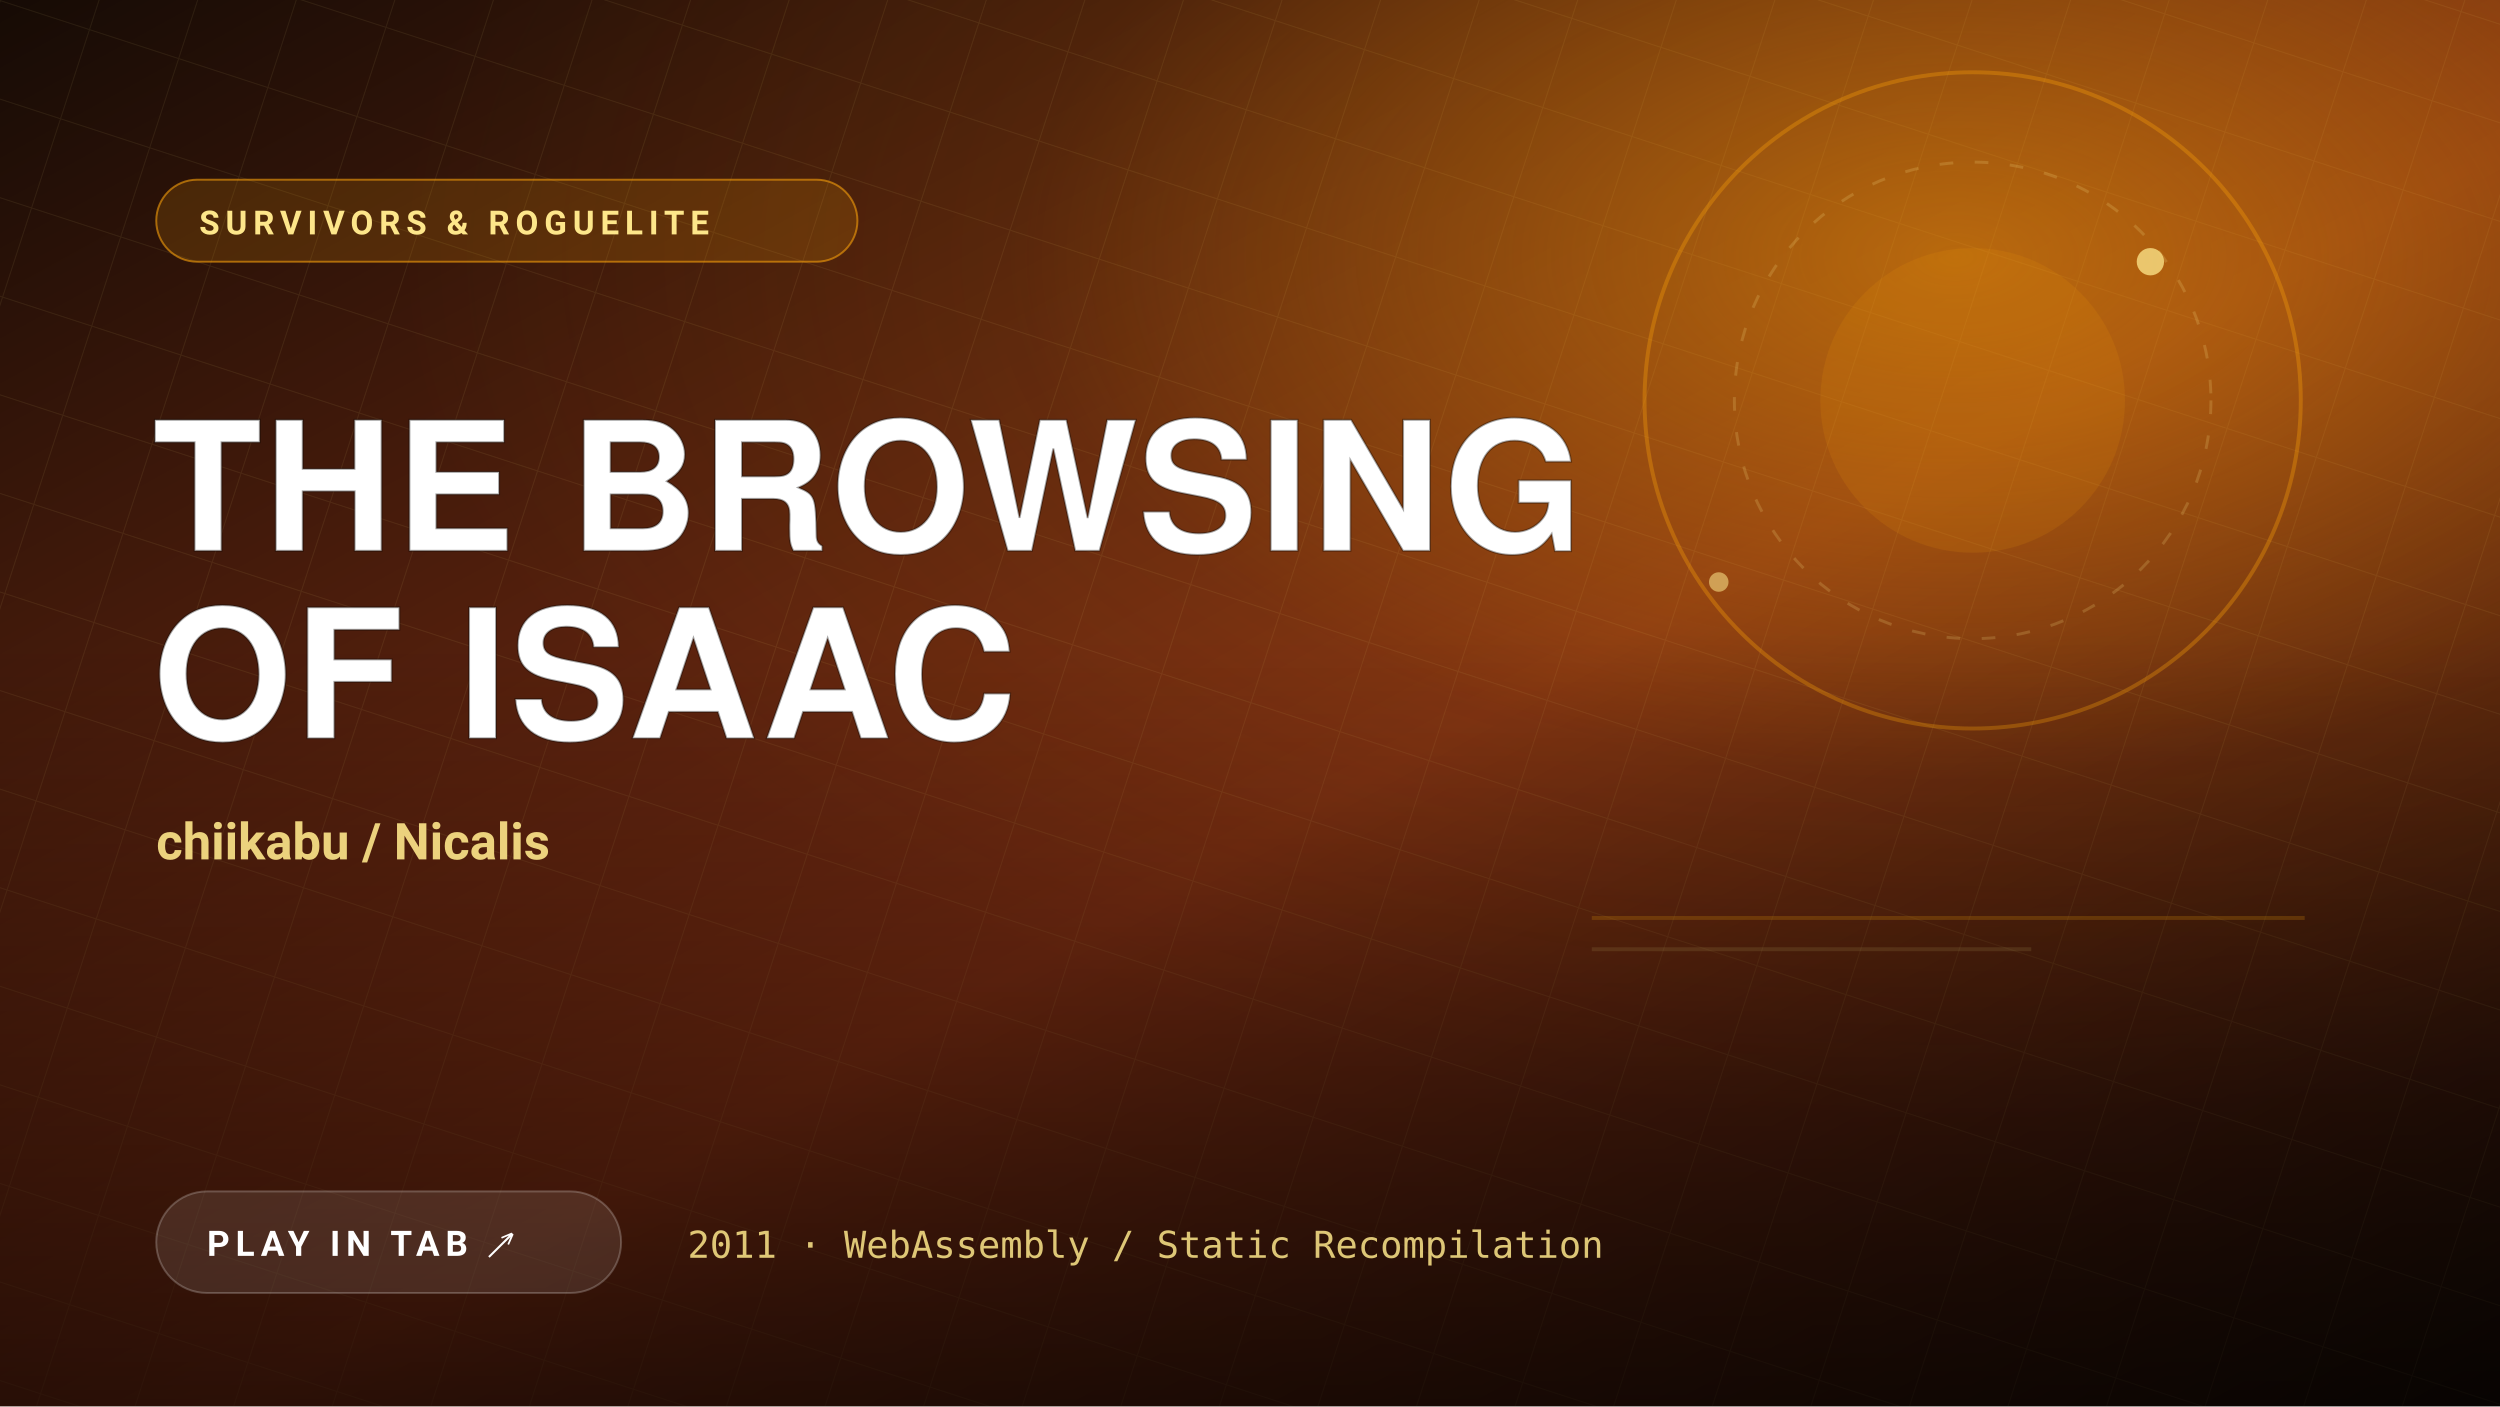
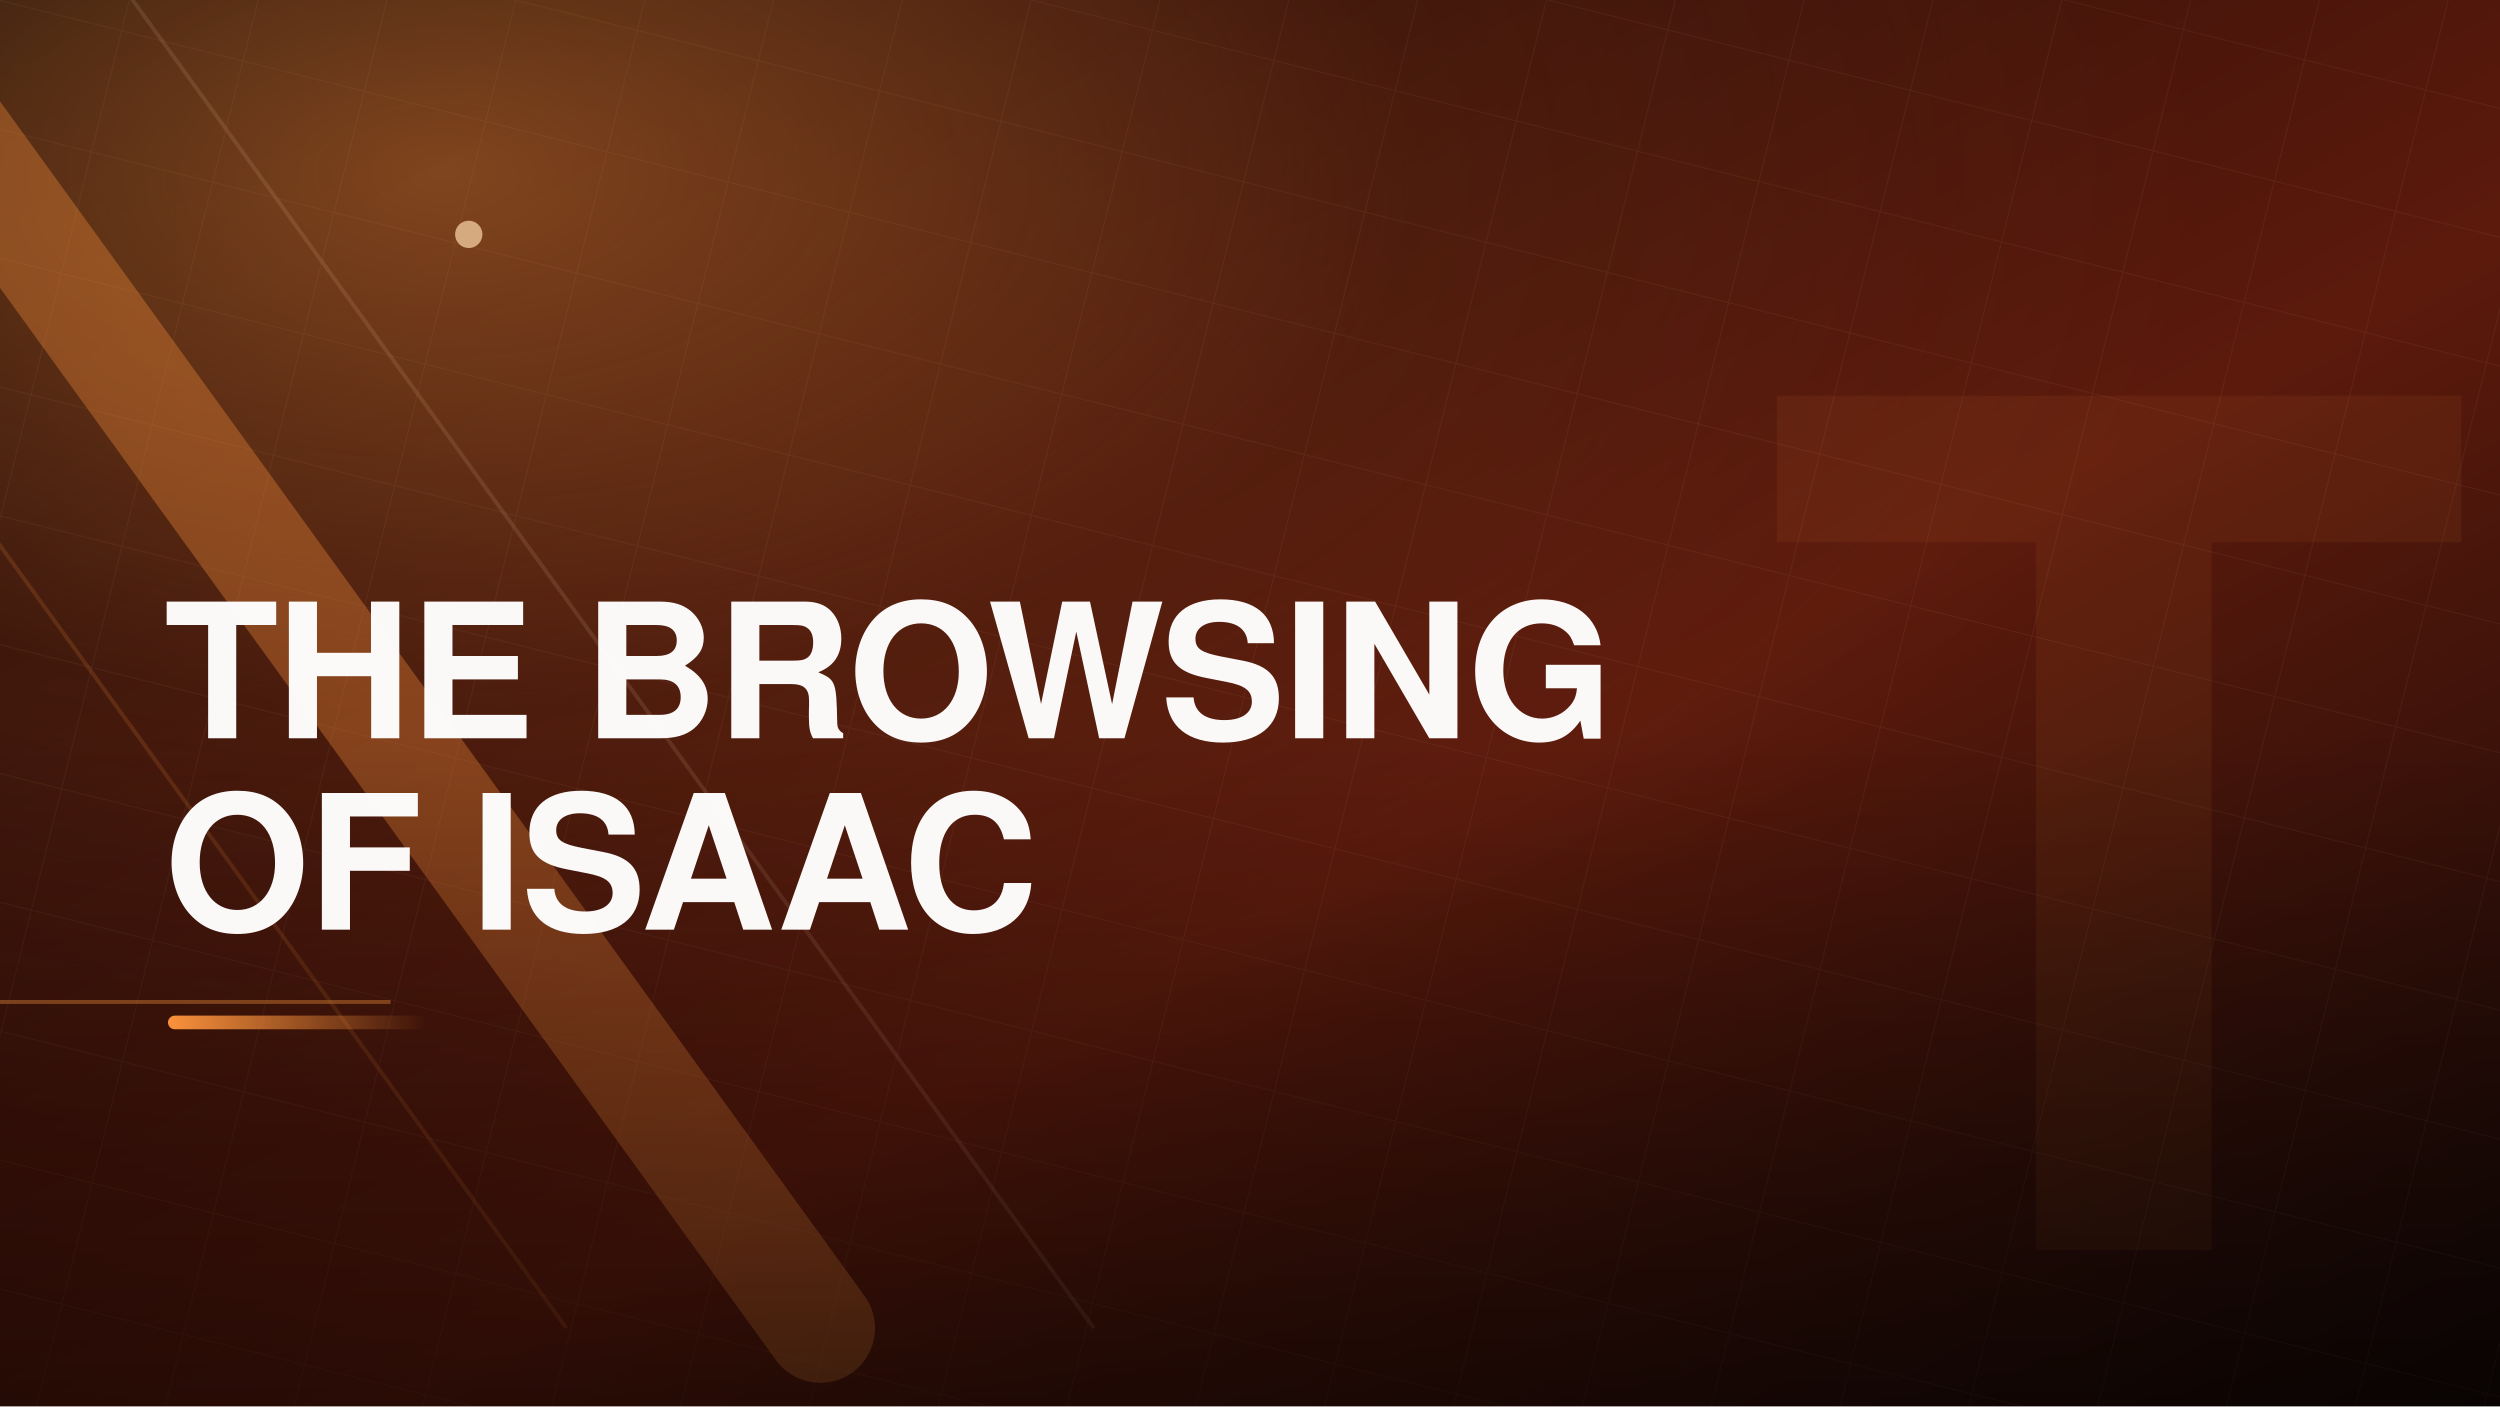
<svg xmlns="http://www.w3.org/2000/svg" viewBox="0 0 1280 720" width="1280" height="720" role="img" aria-label="The Browsing of Isaac cover art">
  <defs>
    <linearGradient id="bg" x1="0" y1="0" x2="1" y2="1">
-       <stop offset="0%" stop-color="#160b05" />
-       <stop offset="55%" stop-color="#7c2d12" />
-       <stop offset="100%" stop-color="#160b05" />
+       <stop offset="0%" stop-color="#140806" />
+       <stop offset="58%" stop-color="#5c1a0c" />
+       <stop offset="100%" stop-color="#140806" />
    </linearGradient>
-     <radialGradient id="glow" cx="78%" cy="18%" r="62%">
-       <stop offset="0%" stop-color="#f59e0b" stop-opacity="0.55" />
-       <stop offset="60%" stop-color="#f59e0b" stop-opacity="0.08" />
-       <stop offset="100%" stop-color="#f59e0b" stop-opacity="0" />
+     <radialGradient id="glow" cx="18%" cy="12%" r="70%">
+       <stop offset="0%" stop-color="#fb923c" stop-opacity="0.42" />
+       <stop offset="55%" stop-color="#fb923c" stop-opacity="0.07" />
+       <stop offset="100%" stop-color="#fb923c" stop-opacity="0" />
    </radialGradient>
-     <linearGradient id="fade" x1="0" y1="0" x2="0" y2="1">
-       <stop offset="45%" stop-color="#000" stop-opacity="0" />
-       <stop offset="100%" stop-color="#000" stop-opacity="0.65" />
+     <linearGradient id="rule" x1="0" y1="0" x2="1" y2="0">
+       <stop offset="0%" stop-color="#fb923c" stop-opacity="1" />
+       <stop offset="100%" stop-color="#fb923c" stop-opacity="0" />
    </linearGradient>
-     <pattern id="grid" width="48" height="48" patternUnits="userSpaceOnUse" patternTransform="rotate(18)">
-       <path d="M0 0H48M0 0V48" stroke="#fde68a" stroke-opacity="0.07" stroke-width="1" />
+     <linearGradient id="shade" x1="0" y1="0" x2="0" y2="1">
+       <stop offset="52%" stop-color="#000" stop-opacity="0" />
+       <stop offset="100%" stop-color="#000" stop-opacity="0.55" />
+     </linearGradient>
+     <pattern id="grid" width="64" height="64" patternUnits="userSpaceOnUse" patternTransform="rotate(14)">
+       <path d="M0 0H64M0 0V64" stroke="#fed7aa" stroke-opacity="0.055" stroke-width="1" />
    </pattern>
  </defs>
  <rect width="1280" height="720" fill="url(#bg)" />
  <rect width="1280" height="720" fill="url(#grid)" />
  <rect width="1280" height="720" fill="url(#glow)" />
-   <g opacity="0.85">
-     <circle cx="1010" cy="205" r="168" fill="none" stroke="#f59e0b" stroke-opacity="0.42" stroke-width="2" />
-     <circle cx="1010" cy="205" r="122" fill="none" stroke="#fde68a" stroke-opacity="0.22" stroke-width="1.5" stroke-dasharray="7 11" />
-     <circle cx="1010" cy="205" r="78" fill="#f59e0b" fill-opacity="0.15" />
-     <circle cx="1101" cy="134" r="7" fill="#fde68a" fill-opacity="0.9" />
-     <circle cx="880" cy="298" r="5" fill="#fde68a" fill-opacity="0.65" />
-     <path d="M815 470 L1180 470" stroke="#f59e0b" stroke-opacity="0.35" stroke-width="2" />
-     <path d="M815 486 L1040 486" stroke="#fde68a" stroke-opacity="0.18" stroke-width="2" />
+   <g>
+     <path d="M-130 -80 L420 680" stroke="#fb923c" stroke-opacity="0.34" stroke-width="56" stroke-linecap="round" />
+     <path d="M-260 -80 L290 680" stroke="#fb923c" stroke-opacity="0.16" stroke-width="2" />
+     <path d="M10 -80 L560 680" stroke="#fed7aa" stroke-opacity="0.12" stroke-width="2" />
+     <circle cx="240" cy="120" r="7" fill="#fed7aa" fill-opacity="0.7" />
+     <rect x="-50" y="512" width="250" height="2" fill="#fb923c" fill-opacity="0.5" />
  </g>
-   <rect width="1280" height="720" fill="url(#fade)" />
-   <g transform="translate(80 92)">
-     <rect x="0" y="0" width="359" height="42" rx="21" fill="#f59e0b" fill-opacity="0.16" stroke="#f59e0b" stroke-opacity="0.6" />
-     <text x="22" y="28" fill="#fde68a" font-family="Segoe UI, Roboto, Helvetica, Arial, sans-serif" font-size="17" font-weight="700" letter-spacing="3">SURVIVORS &amp; ROGUELITE</text>
+   <text x="1268" y="640" text-anchor="end" font-family="Segoe UI, Helvetica, Arial, sans-serif" font-weight="900" font-size="600" fill="#fb923c" fill-opacity="0.07" letter-spacing="-20">T</text>
+   <rect width="1280" height="720" fill="url(#shade)" />
+   <g font-family="Segoe UI, Arial Black, Helvetica, Arial, sans-serif" font-weight="900" font-size="96" letter-spacing="-1">
+     <text x="84" y="378" fill="#ffffff" fill-opacity="0.97">THE BROWSING</text>
+     <text x="84" y="476" fill="#ffffff" fill-opacity="0.97">OF ISAAC</text>
  </g>
-   <g font-family="Segoe UI, Arial Black, Helvetica, Arial, sans-serif" font-weight="900" font-size="92" letter-spacing="1">
-     <text x="78" y="282" fill="#ffffff" stroke="#000" stroke-opacity="0.35" stroke-width="1">THE BROWSING</text>
-     <text x="78" y="378" fill="#ffffff" stroke="#000" stroke-opacity="0.35" stroke-width="1">OF ISAAC</text>
-   </g>
-   <text x="80" y="440" fill="#fde68a" font-family="Segoe UI, Roboto, Helvetica, Arial, sans-serif" font-size="26" font-weight="600" opacity="0.9">chiikabu / Nicalis</text>
-   <g transform="translate(80 610)">
-     <rect x="0" y="0" width="238" height="52" rx="26" fill="#ffffff" fill-opacity="0.1" stroke="#ffffff" stroke-opacity="0.22" />
-     <text x="26" y="33" fill="#ffffff" font-family="Segoe UI, Roboto, Helvetica, Arial, sans-serif" font-size="18" font-weight="700" letter-spacing="3">PLAY IN TAB ↗</text>
-     <text x="272" y="34" fill="#fde68a" font-family="ui-monospace, SFMono-Regular, Menlo, monospace" font-size="19" opacity="0.85">2011 · WebAssembly / Static Recompilation</text>
-   </g>
+   <rect x="86" y="520" width="132" height="7" rx="3.5" fill="url(#rule)" />
</svg>
